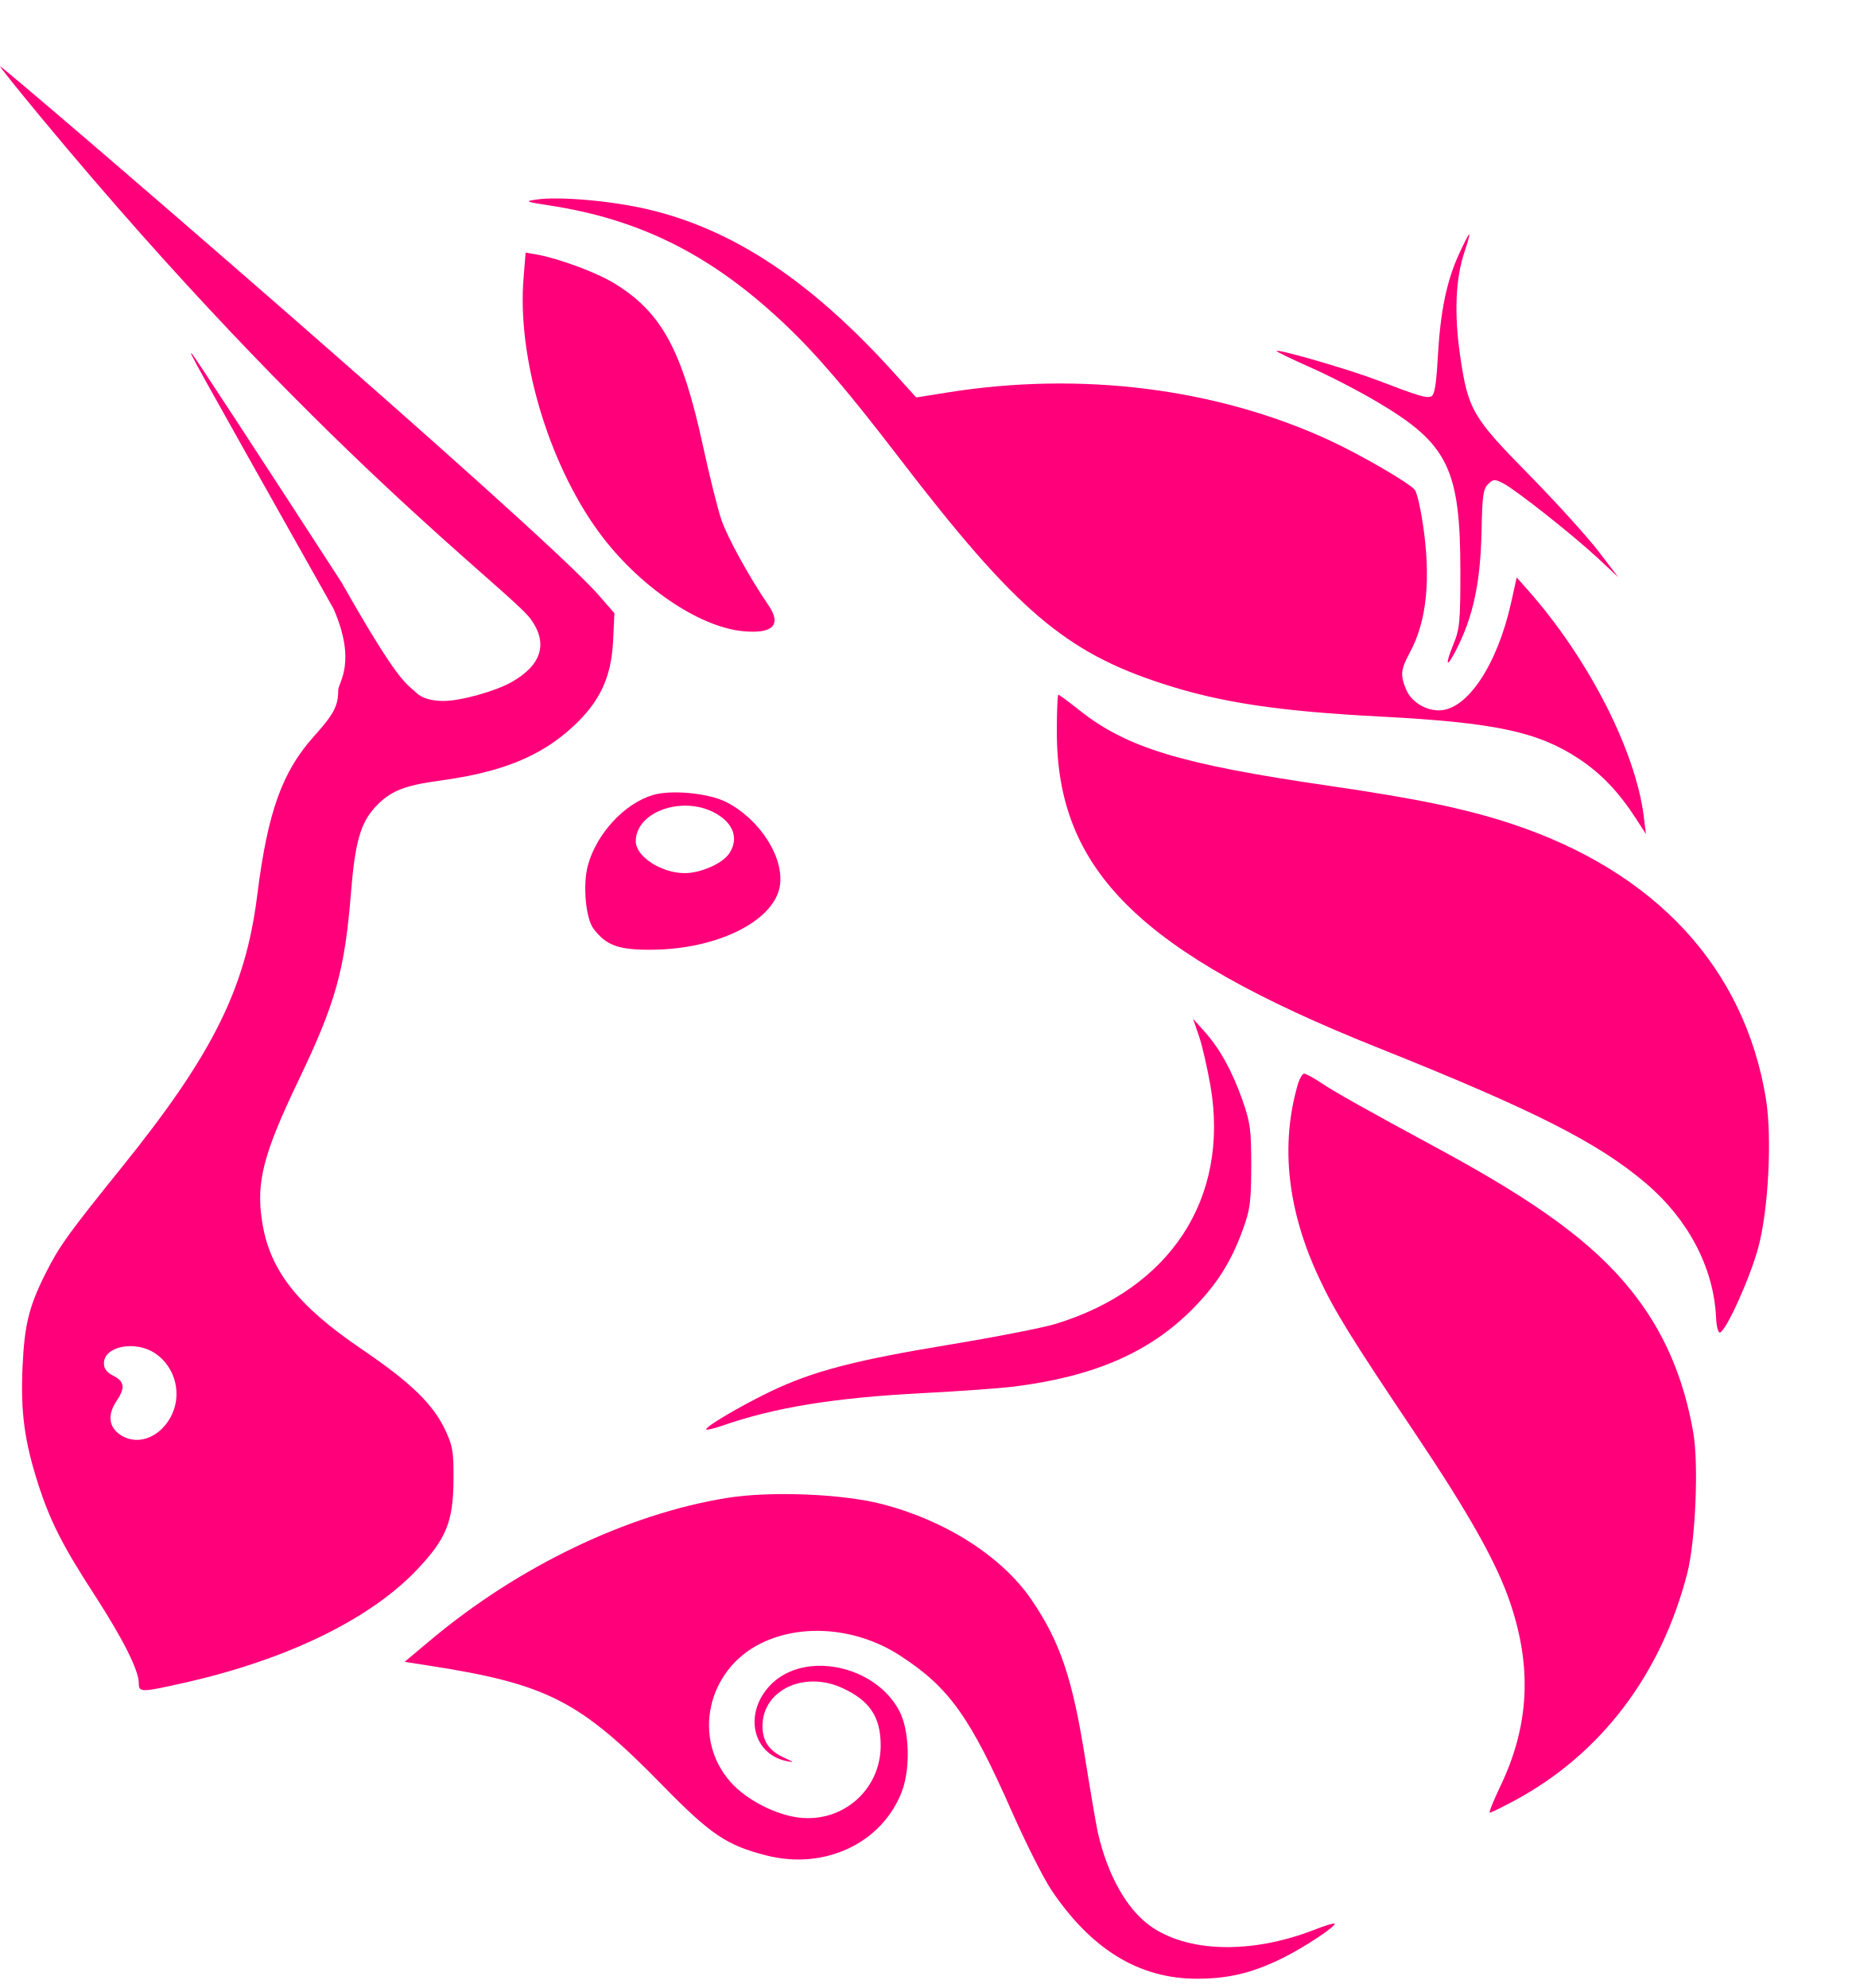
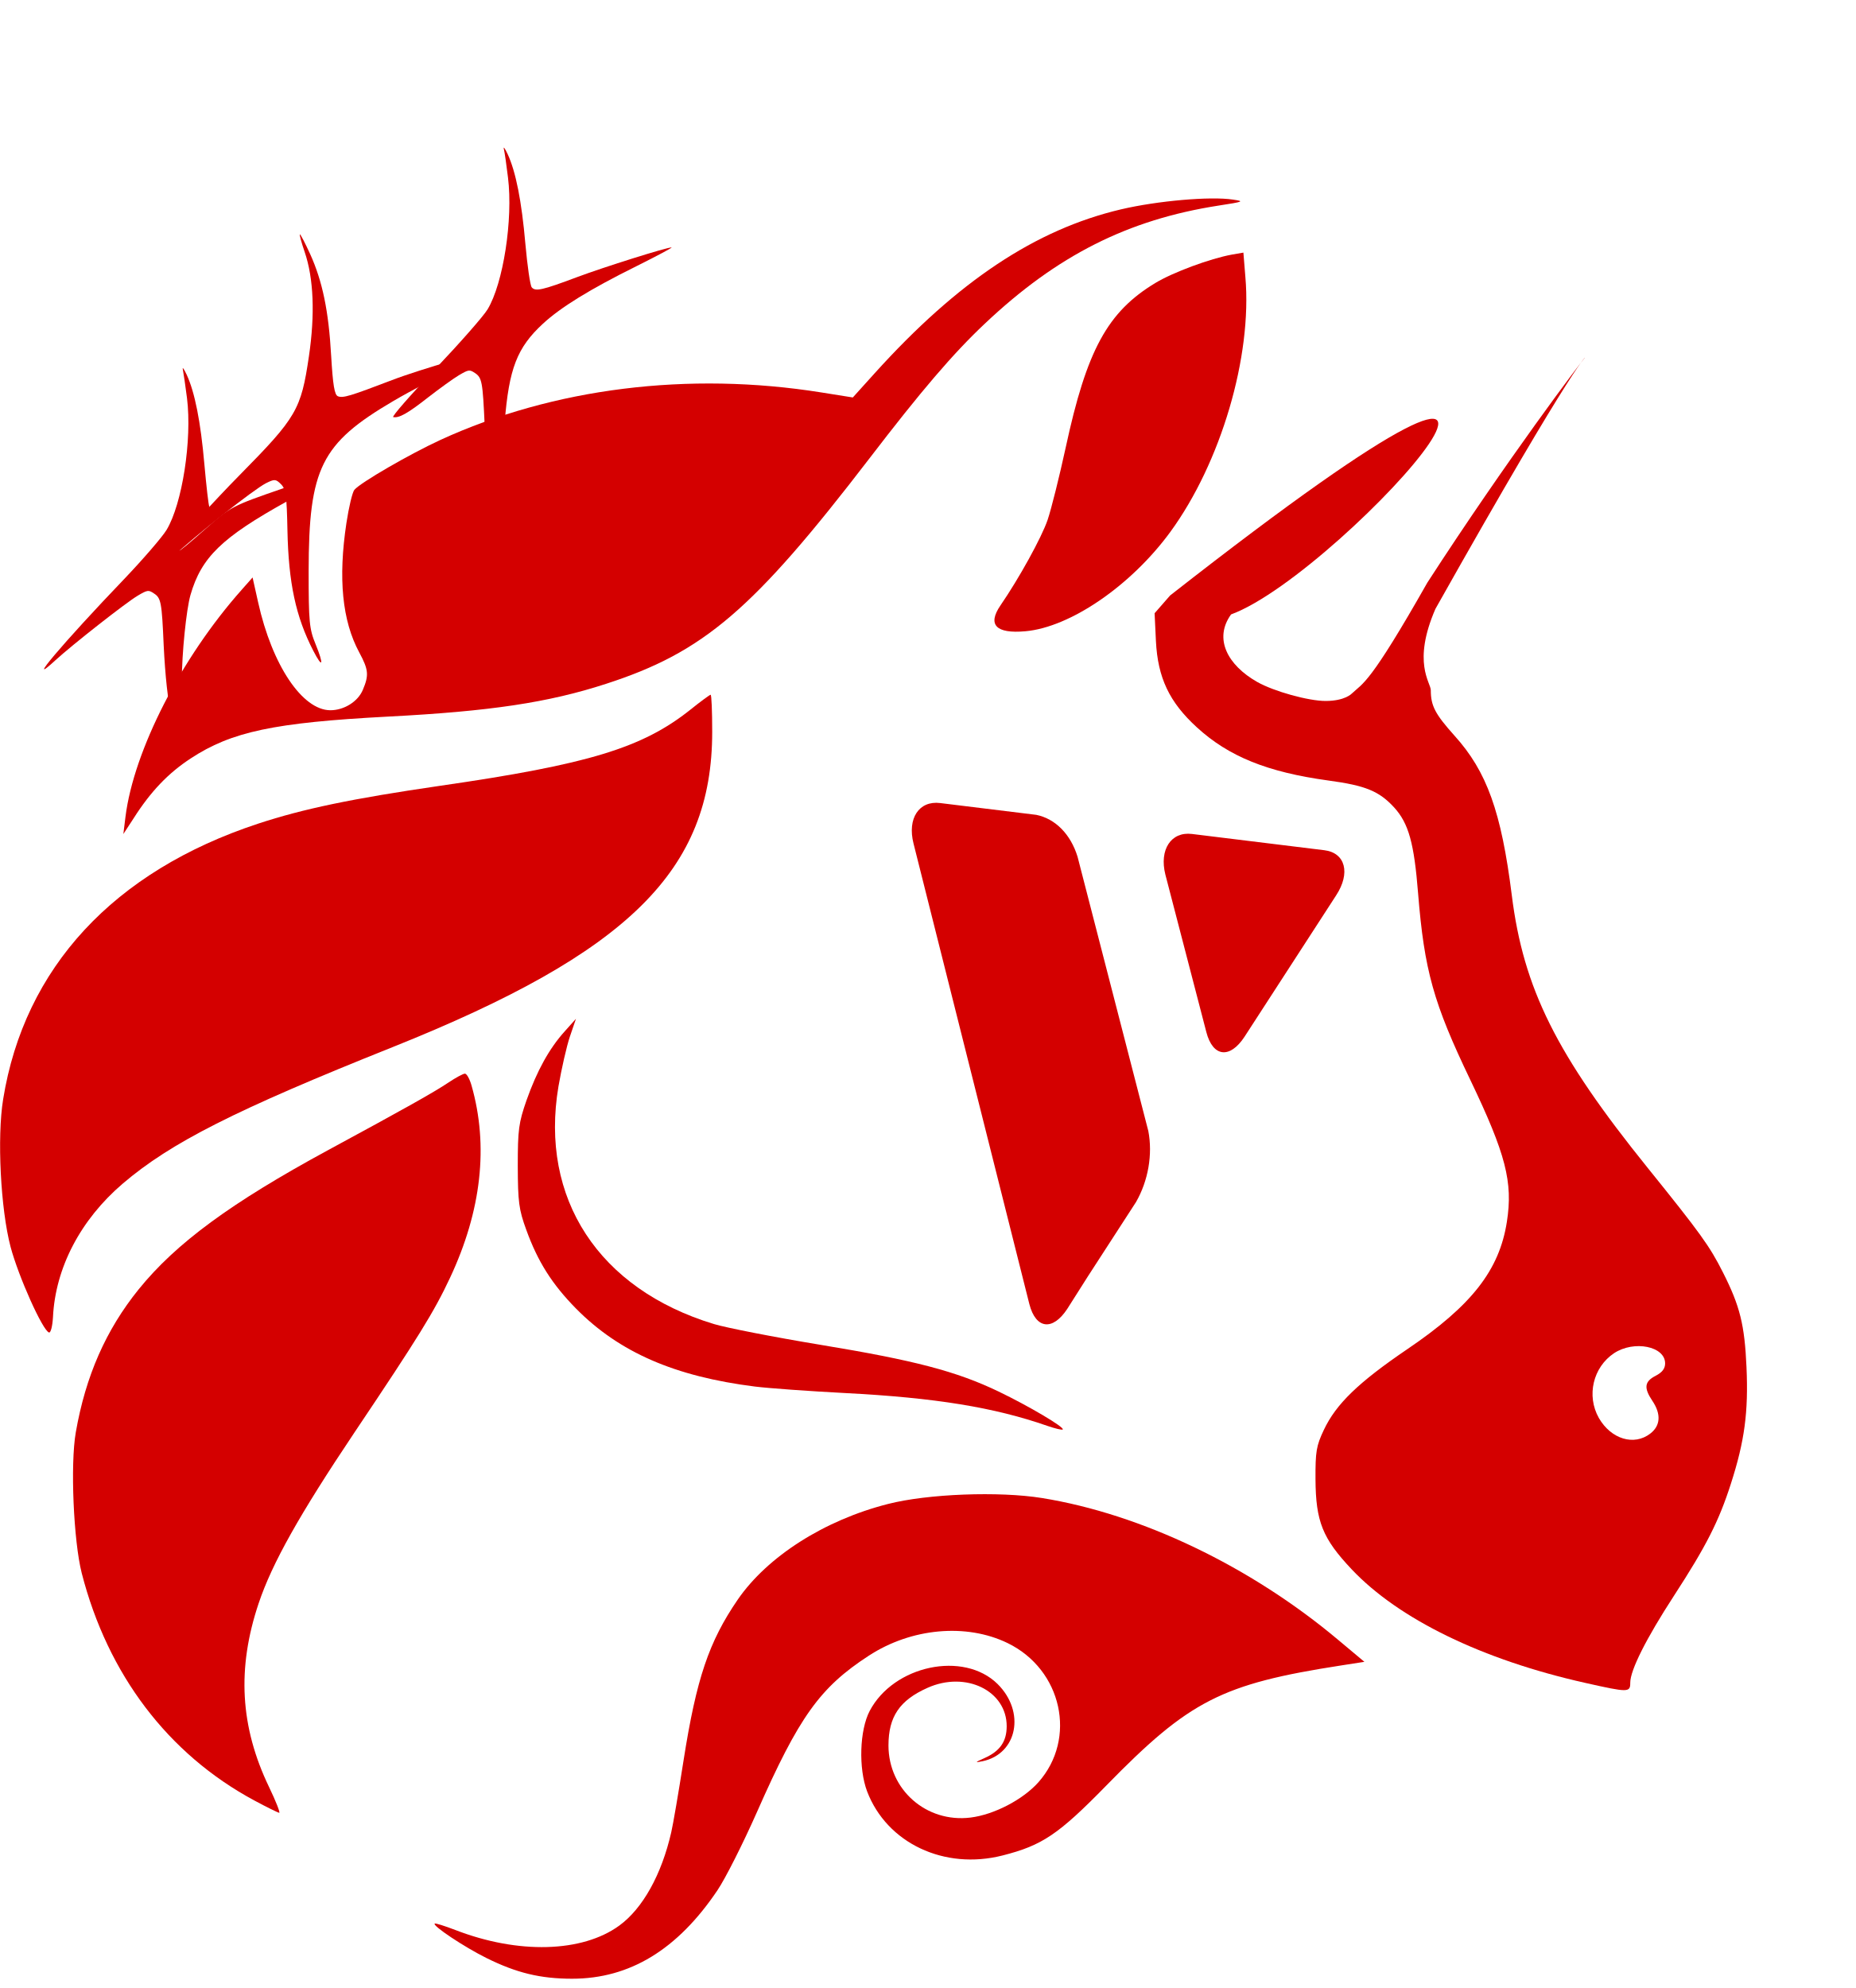
- <svg xmlns="http://www.w3.org/2000/svg" width="14" height="15" viewBox="0 0 14 15" fill="none">
-   <g style="mix-blend-mode:darken">
-     <path d="M4.152 1.551C3.964 1.522 3.956 1.519 4.045 1.506C4.214 1.48 4.615 1.515 4.891 1.58C5.535 1.732 6.121 2.122 6.747 2.815L6.913 2.999L7.151 2.961C8.153 2.801 9.172 2.928 10.024 3.319C10.259 3.427 10.629 3.641 10.675 3.696C10.69 3.714 10.717 3.827 10.735 3.947C10.798 4.365 10.767 4.684 10.638 4.923C10.568 5.053 10.564 5.094 10.611 5.206C10.649 5.294 10.753 5.36 10.857 5.36C11.069 5.36 11.297 5.019 11.402 4.546L11.444 4.357L11.527 4.451C11.983 4.965 12.342 5.665 12.403 6.163L12.419 6.293L12.343 6.175C12.211 5.972 12.078 5.833 11.908 5.722C11.602 5.521 11.279 5.452 10.422 5.407C9.648 5.367 9.21 5.301 8.776 5.16C8.037 4.921 7.665 4.602 6.787 3.458C6.397 2.949 6.157 2.668 5.917 2.442C5.372 1.927 4.837 1.657 4.152 1.551Z" fill="#FF007A" />
-     <path d="M10.849 2.686C10.869 2.346 10.915 2.121 11.009 1.916C11.046 1.835 11.08 1.768 11.086 1.768C11.091 1.768 11.075 1.828 11.05 1.901C10.982 2.101 10.971 2.373 11.018 2.69C11.077 3.092 11.111 3.15 11.539 3.584C11.739 3.788 11.972 4.045 12.057 4.155L12.211 4.356L12.057 4.212C11.869 4.037 11.436 3.695 11.341 3.646C11.277 3.614 11.267 3.614 11.228 3.653C11.191 3.689 11.184 3.743 11.179 3.999C11.171 4.398 11.116 4.654 10.984 4.91C10.913 5.048 10.902 5.019 10.966 4.862C11.014 4.746 11.019 4.694 11.019 4.308C11.018 3.533 10.925 3.346 10.382 3.027C10.245 2.946 10.018 2.829 9.878 2.768C9.739 2.706 9.628 2.652 9.632 2.648C9.647 2.633 10.177 2.787 10.39 2.868C10.708 2.99 10.76 3.005 10.799 2.991C10.824 2.981 10.837 2.906 10.849 2.686Z" fill="#FF007A" />
-     <path d="M4.517 4.013C4.136 3.491 3.899 2.69 3.951 2.091L3.966 1.906L4.053 1.921C4.217 1.951 4.498 2.055 4.63 2.135C4.991 2.353 5.148 2.64 5.307 3.378C5.354 3.594 5.415 3.839 5.443 3.922C5.488 4.055 5.66 4.366 5.799 4.568C5.899 4.714 5.833 4.783 5.611 4.763C5.272 4.733 4.813 4.418 4.517 4.013Z" fill="#FF007A" />
-     <path d="M10.386 7.901C8.602 7.187 7.974 6.567 7.974 5.522C7.974 5.368 7.979 5.242 7.986 5.242C7.992 5.242 8.061 5.293 8.139 5.355C8.501 5.643 8.906 5.766 10.027 5.929C10.688 6.025 11.059 6.102 11.402 6.215C12.49 6.574 13.164 7.302 13.325 8.294C13.371 8.583 13.344 9.123 13.268 9.408C13.209 9.633 13.026 10.039 12.978 10.054C12.964 10.059 12.951 10.008 12.948 9.938C12.93 9.566 12.74 9.203 12.422 8.931C12.06 8.622 11.575 8.376 10.386 7.901Z" fill="#FF007A" />
-     <path d="M9.134 8.197C9.111 8.065 9.073 7.896 9.048 7.822L9.002 7.687L9.087 7.782C9.204 7.912 9.296 8.079 9.375 8.302C9.434 8.472 9.441 8.522 9.441 8.798C9.44 9.069 9.433 9.126 9.377 9.279C9.29 9.52 9.182 9.69 9.001 9.874C8.675 10.204 8.256 10.386 7.651 10.462C7.546 10.475 7.24 10.497 6.971 10.511C6.292 10.546 5.845 10.619 5.444 10.759C5.386 10.779 5.335 10.791 5.329 10.786C5.313 10.77 5.587 10.608 5.812 10.5C6.13 10.347 6.447 10.264 7.157 10.147C7.508 10.089 7.87 10.018 7.962 9.99C8.83 9.726 9.277 9.043 9.134 8.197Z" fill="#FF007A" />
-     <path d="M9.952 9.641C9.715 9.135 9.66 8.646 9.79 8.19C9.804 8.141 9.826 8.101 9.84 8.101C9.853 8.101 9.909 8.131 9.964 8.168C10.073 8.241 10.292 8.364 10.876 8.68C11.604 9.075 12.02 9.38 12.302 9.73C12.549 10.035 12.702 10.384 12.776 10.808C12.818 11.049 12.793 11.628 12.731 11.87C12.535 12.634 12.08 13.234 11.431 13.584C11.336 13.635 11.251 13.677 11.241 13.677C11.232 13.678 11.267 13.59 11.318 13.483C11.537 13.029 11.562 12.588 11.396 12.097C11.295 11.796 11.089 11.429 10.673 10.808C10.189 10.087 10.071 9.895 9.952 9.641Z" fill="#FF007A" />
-     <path d="M3.25 12.374C3.913 11.818 4.736 11.423 5.487 11.302C5.81 11.25 6.349 11.271 6.648 11.347C7.128 11.469 7.558 11.742 7.781 12.068C7.999 12.387 8.093 12.664 8.19 13.282C8.229 13.525 8.271 13.77 8.283 13.825C8.356 14.145 8.499 14.401 8.675 14.529C8.956 14.733 9.439 14.746 9.914 14.562C9.994 14.53 10.064 14.509 10.069 14.514C10.086 14.531 9.847 14.69 9.678 14.774C9.451 14.886 9.271 14.93 9.031 14.93C8.596 14.93 8.235 14.71 7.934 14.262C7.874 14.173 7.741 13.909 7.637 13.674C7.319 12.953 7.162 12.733 6.793 12.493C6.471 12.283 6.056 12.246 5.744 12.398C5.335 12.598 5.22 13.118 5.514 13.448C5.631 13.579 5.848 13.692 6.026 13.714C6.359 13.755 6.645 13.504 6.645 13.17C6.645 12.953 6.561 12.829 6.35 12.734C6.061 12.605 5.752 12.756 5.753 13.025C5.754 13.14 5.804 13.212 5.92 13.264C5.994 13.298 5.996 13.3 5.935 13.288C5.671 13.233 5.609 12.916 5.821 12.706C6.077 12.454 6.605 12.565 6.786 12.91C6.862 13.055 6.871 13.343 6.805 13.517C6.656 13.907 6.223 14.112 5.783 14C5.484 13.924 5.362 13.842 5.001 13.473C4.374 12.831 4.131 12.706 3.227 12.566L3.053 12.539L3.25 12.374Z" fill="#FF007A" />
-     <path fill-rule="evenodd" clip-rule="evenodd" d="M0.308 0.884C2.402 3.41 3.845 4.452 4.005 4.672C4.137 4.854 4.087 5.018 3.861 5.146C3.735 5.217 3.475 5.289 3.346 5.289C3.199 5.289 3.148 5.233 3.148 5.233C3.063 5.153 3.015 5.167 2.578 4.396C1.972 3.46 1.464 2.684 1.45 2.671C1.418 2.641 1.419 2.642 2.517 4.594C2.694 5.001 2.552 5.15 2.552 5.208C2.552 5.326 2.519 5.388 2.373 5.551C2.129 5.821 2.02 6.125 1.941 6.754C1.853 7.459 1.605 7.957 0.917 8.81C0.515 9.309 0.449 9.4 0.347 9.602C0.219 9.855 0.184 9.997 0.17 10.316C0.155 10.655 0.184 10.873 0.288 11.197C0.379 11.48 0.474 11.666 0.717 12.04C0.926 12.363 1.047 12.603 1.047 12.697C1.047 12.771 1.061 12.771 1.386 12.698C2.163 12.524 2.794 12.217 3.149 11.841C3.369 11.608 3.42 11.48 3.422 11.161C3.423 10.953 3.416 10.909 3.359 10.789C3.267 10.594 3.099 10.431 2.728 10.179C2.243 9.85 2.035 9.584 1.978 9.219C1.931 8.919 1.986 8.708 2.254 8.148C2.532 7.569 2.601 7.322 2.648 6.739C2.678 6.362 2.719 6.213 2.828 6.093C2.942 5.969 3.044 5.927 3.326 5.889C3.785 5.826 4.077 5.708 4.317 5.488C4.525 5.298 4.612 5.114 4.626 4.837L4.636 4.627L4.519 4.493C4.098 4.004 0.026 0.5 0 0.5C-0.005 0.5 0.133 0.673 0.308 0.884ZM1.284 10.699C1.379 10.531 1.328 10.316 1.169 10.21C1.018 10.111 0.784 10.158 0.784 10.287C0.784 10.327 0.806 10.356 0.856 10.381C0.94 10.424 0.946 10.472 0.88 10.57C0.813 10.67 0.819 10.757 0.895 10.817C1.018 10.912 1.192 10.86 1.284 10.699Z" fill="#FF007A" />
-     <path fill-rule="evenodd" clip-rule="evenodd" d="M4.925 5.999C4.71 6.064 4.501 6.291 4.436 6.529C4.396 6.674 4.419 6.929 4.478 7.007C4.574 7.134 4.666 7.168 4.917 7.166C5.407 7.163 5.833 6.954 5.883 6.692C5.923 6.478 5.736 6.181 5.478 6.051C5.345 5.984 5.062 5.957 4.925 5.999ZM5.499 6.444C5.574 6.337 5.541 6.222 5.412 6.144C5.168 5.995 4.797 6.118 4.797 6.348C4.797 6.463 4.99 6.588 5.167 6.588C5.285 6.588 5.446 6.518 5.499 6.444Z" fill="#FF007A" />
+ <svg xmlns="http://www.w3.org/2000/svg" width="14" height="15" viewBox="0 0 14 15" fill="none" version="1.1" id="svg22">
+   <defs id="defs26" />
+   <g style="mix-blend-mode:darken;fill:#d40000;fill-opacity:1" id="g20" transform="matrix(-1,0,0,1,13.34776,0)">
+     <path d="M 4.152,1.551 C 3.964,1.522 3.956,1.519 4.045,1.506 4.214,1.48 4.615,1.515 4.891,1.58 5.535,1.732 6.121,2.122 6.747,2.815 l 0.166,0.184 0.238,-0.038 C 8.153,2.801 9.172,2.928 10.024,3.319 c 0.234,0.108 0.604,0.322 0.65,0.377 0.015,0.018 0.042,0.131 0.06,0.251 0.063,0.417 0.032,0.737 -0.097,0.976 -0.07,0.13 -0.074,0.171 -0.027,0.282 0.037,0.089 0.142,0.154 0.245,0.154 0.212,-2.9e-4 0.44,-0.341 0.545,-0.814 l 0.042,-0.188 0.083,0.094 c 0.456,0.513 0.814,1.214 0.876,1.712 l 0.016,0.13 -0.077,-0.118 C 12.211,5.972 12.078,5.833 11.908,5.722 11.602,5.521 11.279,5.452 10.422,5.407 9.648,5.367 9.21,5.301 8.776,5.16 8.037,4.921 7.665,4.602 6.787,3.458 6.397,2.949 6.157,2.668 5.917,2.442 5.372,1.927 4.837,1.657 4.152,1.551 Z" fill="#000000" id="path2" style="fill:#d40000;fill-opacity:1" />
+     <path d="m 10.849,2.686 c 0.019,-0.341 0.066,-0.565 0.159,-0.77 0.037,-0.081 0.072,-0.148 0.077,-0.148 0.005,0 -0.011,0.06 -0.036,0.133 -0.068,0.199 -0.079,0.471 -0.032,0.788 0.059,0.402 0.093,0.46 0.521,0.894 0.201,0.204 0.434,0.461 0.518,0.571 L 12.211,4.356 12.057,4.212 C 11.869,4.037 11.436,3.695 11.341,3.646 11.277,3.614 11.267,3.614 11.228,3.653 11.191,3.689 11.184,3.743 11.179,3.999 11.171,4.398 11.116,4.654 10.984,4.91 10.913,5.048 10.902,5.019 10.966,4.862 11.014,4.746 11.019,4.694 11.019,4.308 11.018,3.533 10.925,3.346 10.382,3.027 10.245,2.946 10.018,2.829 9.878,2.768 9.739,2.706 9.628,2.652 9.632,2.648 c 0.015,-0.015 0.545,0.138 0.758,0.22 0.317,0.121 0.369,0.137 0.408,0.122 0.026,-0.01 0.038,-0.085 0.051,-0.304 z" fill="#000000" id="path4" style="fill:#d40000;fill-opacity:1" />
+     <path d="M 4.517,4.013 C 4.136,3.491 3.899,2.69 3.951,2.091 L 3.966,1.906 4.053,1.921 C 4.217,1.951 4.498,2.055 4.63,2.135 4.991,2.353 5.148,2.64 5.307,3.378 5.354,3.594 5.415,3.839 5.443,3.922 5.488,4.055 5.66,4.366 5.799,4.568 5.899,4.714 5.833,4.783 5.611,4.763 5.272,4.733 4.813,4.418 4.517,4.013 Z" fill="#000000" id="path6" style="fill:#d40000;fill-opacity:1" />
+     <path d="M 10.386,7.901 C 8.602,7.187 7.974,6.567 7.974,5.522 c 0,-0.154 0.005,-0.28 0.012,-0.28 0.006,0 0.076,0.051 0.153,0.113 0.362,0.288 0.767,0.412 1.888,0.574 0.66,0.096 1.031,0.173 1.374,0.286 1.089,0.359 1.763,1.087 1.923,2.079 0.047,0.288 0.019,0.829 -0.056,1.114 -0.06,0.225 -0.242,0.631 -0.29,0.646 -0.013,0.004 -0.026,-0.047 -0.03,-0.116 C 12.93,9.566 12.74,9.203 12.422,8.931 12.06,8.622 11.575,8.376 10.386,7.901 Z" fill="#000000" id="path8" style="fill:#d40000;fill-opacity:1" />
+     <path d="M 9.134,8.197 C 9.111,8.065 9.073,7.896 9.048,7.822 L 9.002,7.687 9.087,7.782 C 9.204,7.912 9.296,8.079 9.375,8.302 9.434,8.472 9.441,8.522 9.441,8.798 9.44,9.069 9.433,9.126 9.377,9.279 9.29,9.52 9.182,9.69 9.001,9.874 8.675,10.204 8.256,10.386 7.651,10.462 7.546,10.475 7.24,10.497 6.971,10.511 6.292,10.546 5.845,10.619 5.444,10.759 5.386,10.779 5.335,10.791 5.329,10.786 5.313,10.77 5.587,10.608 5.812,10.5 6.13,10.347 6.447,10.264 7.157,10.147 7.508,10.089 7.87,10.018 7.962,9.99 8.83,9.726 9.277,9.043 9.134,8.197 Z" fill="#000000" id="path10" style="fill:#d40000;fill-opacity:1" />
+     <path d="M 9.952,9.641 C 9.715,9.135 9.66,8.646 9.79,8.19 9.804,8.141 9.826,8.101 9.84,8.101 c 0.013,0 0.069,0.03 0.124,0.067 0.109,0.073 0.328,0.196 0.912,0.512 0.728,0.395 1.144,0.7 1.426,1.049 0.247,0.306 0.4,0.654 0.474,1.079 0.042,0.24 0.017,0.819 -0.045,1.062 -0.196,0.764 -0.651,1.364 -1.3,1.714 -0.095,0.051 -0.18,0.093 -0.19,0.094 -0.009,2e-4 0.025,-0.087 0.077,-0.195 0.218,-0.454 0.243,-0.895 0.078,-1.386 C 11.295,11.796 11.089,11.429 10.673,10.808 10.189,10.087 10.071,9.895 9.952,9.641 Z" fill="#000000" id="path12" style="fill:#d40000;fill-opacity:1" />
+     <path d="m 3.25,12.374 c 0.662,-0.556 1.486,-0.95 2.236,-1.071 0.323,-0.052 0.862,-0.032 1.162,0.045 0.48,0.122 0.909,0.396 1.133,0.721 0.218,0.318 0.312,0.596 0.409,1.213 0.038,0.244 0.08,0.488 0.093,0.543 0.073,0.32 0.216,0.576 0.392,0.704 0.28,0.204 0.763,0.217 1.238,0.033 0.081,-0.031 0.151,-0.053 0.155,-0.048 0.017,0.017 -0.222,0.176 -0.391,0.26 C 9.451,14.886 9.271,14.93 9.031,14.93 8.596,14.93 8.235,14.71 7.934,14.262 7.874,14.173 7.741,13.909 7.637,13.674 7.319,12.953 7.162,12.733 6.793,12.493 6.471,12.283 6.056,12.246 5.744,12.398 c -0.41,0.2 -0.524,0.72 -0.231,1.05 0.117,0.131 0.334,0.244 0.512,0.266 0.333,0.041 0.619,-0.21 0.619,-0.544 0,-0.217 -0.084,-0.341 -0.295,-0.435 -0.288,-0.129 -0.598,0.022 -0.597,0.291 6.4e-4,0.115 0.051,0.187 0.167,0.239 0.074,0.033 0.076,0.036 0.015,0.024 C 5.671,13.233 5.609,12.916 5.821,12.706 6.077,12.454 6.605,12.565 6.786,12.91 6.862,13.055 6.871,13.343 6.805,13.517 6.656,13.907 6.223,14.112 5.783,14 5.484,13.924 5.362,13.842 5.001,13.473 4.374,12.831 4.131,12.706 3.227,12.566 L 3.053,12.539 Z" fill="#000000" id="path14" style="fill:#d40000;fill-opacity:1" />
+     <path fill-rule="evenodd" clip-rule="evenodd" d="M 4.059,4.636 C 4.191,4.818 4.087,5.018 3.861,5.146 3.735,5.217 3.475,5.289 3.346,5.289 3.199,5.289 3.148,5.233 3.148,5.233 3.063,5.153 3.015,5.167 2.578,4.396 1.972,3.46 1.41,2.72 1.396,2.707 1.364,2.677 1.419,2.642 2.517,4.594 2.694,5.001 2.552,5.15 2.552,5.208 2.552,5.326 2.519,5.388 2.373,5.551 2.129,5.821 2.02,6.125 1.941,6.754 1.853,7.459 1.605,7.957 0.917,8.81 0.515,9.309 0.449,9.4 0.347,9.602 0.219,9.855 0.184,9.997 0.17,10.316 c -0.015,0.338 0.014,0.557 0.118,0.88 0.091,0.283 0.186,0.47 0.429,0.844 0.21,0.323 0.33,0.562 0.33,0.656 0,0.075 0.014,0.075 0.339,0.002 0.777,-0.174 1.408,-0.481 1.763,-0.857 0.22,-0.233 0.271,-0.361 0.273,-0.68 C 3.423,10.953 3.416,10.909 3.359,10.789 3.267,10.594 3.099,10.431 2.728,10.179 2.243,9.85 2.035,9.584 1.978,9.219 1.931,8.919 1.986,8.708 2.254,8.148 2.532,7.569 2.601,7.322 2.648,6.739 2.678,6.362 2.719,6.213 2.828,6.093 2.942,5.969 3.044,5.927 3.326,5.889 3.785,5.826 4.077,5.708 4.317,5.488 4.525,5.298 4.612,5.114 4.626,4.837 L 4.636,4.627 4.519,4.493 C 0.788,1.57 3.195,4.318 4.059,4.636 Z M 1.284,10.699 C 1.379,10.531 1.328,10.316 1.169,10.21 1.018,10.111 0.784,10.158 0.784,10.287 c 0,0.04 0.022,0.068 0.072,0.094 0.084,0.043 0.09,0.091 0.024,0.189 -0.067,0.1 -0.061,0.187 0.015,0.246 0.123,0.096 0.297,0.043 0.389,-0.117 z" fill="#000000" id="path16" style="fill:#d40000;fill-opacity:1" />
  </g>
+   <g style="fill:#d40000" transform="matrix(0.02843456,0.015408,-0.01537846,0.04329991,-0.6742119,-6.871518)" id="g916">
+     <path style="fill:#d40000;fill-opacity:1;stroke-width:0.543" class="st1" d="m 441.881,181.31 c 3.406,3.128 7.36,2.085 8.855,-2.335 l 9.213,-27.912 c 1.495,-4.421 -1.289,-6.971 -6.19,-5.679 l -30.742,8.107 c -4.845,1.278 -6.071,4.886 -2.721,8.028 z m -17.876,53.772 c 3.406,3.128 7.304,2.1 8.799,-2.32 l 2.014,-6.359 4.839,-14.68 c 1.044,-4.09 -0.024,-8.311 -2.879,-11.373 l -37.421,-34.474 c -3.305,-2.731 -7.911,-3.794 -12.485,-2.853 l -22.333,5.889 c -4.901,1.292 -6.139,4.851 -2.721,8.028 z" id="path914" />
+   </g>
+   <rect style="fill:#000000;fill-opacity:0" id="rect863" width="6.831" height="1.988" x="6.777" y="0.651" />
+   <rect style="fill:#000000;fill-opacity:0" id="rect865" width="2.982" height="1.88" x="10.319" y="0.398" />
+   <rect style="fill:#000000;fill-opacity:0;stroke-width:2.732" id="rect867" width="2.458" height="1.627" x="10.97" y="1.518" />
+   <rect style="fill:#000000;fill-opacity:0" id="rect871" width="2.024" height="3.578" x="4.572" y="2.892" />
+   <rect style="fill:#000000;fill-opacity:0" id="rect873" width="3.054" height="1.211" x="4.373" y="0.416" />
+   <path style="fill:#000000;fill-opacity:0;stroke-width:0.018" d="m 12.114,12.723 c -0.03,-0.008 -0.131,-0.033 -0.226,-0.055 -0.532,-0.125 -1.04,-0.338 -1.382,-0.582 -0.213,-0.151 -0.423,-0.374 -0.5,-0.53 -0.061,-0.125 -0.061,-0.125 -0.061,-0.387 0,-0.263 4.6e-6,-0.263 0.062,-0.389 0.081,-0.164 0.247,-0.328 0.553,-0.546 0.531,-0.377 0.712,-0.584 0.791,-0.901 C 11.441,8.977 11.4,8.785 11.094,8.123 10.827,7.546 10.773,7.353 10.713,6.769 10.667,6.325 10.633,6.207 10.512,6.079 10.398,5.96 10.316,5.927 9.991,5.874 9.526,5.798 9.233,5.669 9,5.437 8.815,5.251 8.726,5.025 8.726,4.731 8.726,4.634 8.731,4.622 8.808,4.532 8.997,4.313 9.839,3.549 11.184,2.375 c 1.181,-1.031 2.041,-1.768 2.051,-1.758 0.008,0.008 -0.442,0.549 -0.765,0.919 -0.855,0.979 -1.731,1.861 -2.767,2.786 -0.378,0.337 -0.434,0.406 -0.434,0.54 -3.034e-4,0.107 0.048,0.182 0.166,0.26 0.155,0.102 0.355,0.161 0.549,0.163 l 0.164,0.001 0.085,-0.069 c 0.088,-0.072 0.27,-0.334 0.448,-0.645 0.13,-0.227 0.995,-1.556 1.005,-1.546 0.004,0.004 -0.189,0.359 -0.429,0.787 -0.241,0.428 -0.453,0.825 -0.473,0.882 -0.047,0.136 -0.06,0.283 -0.034,0.383 0.012,0.045 0.028,0.119 0.036,0.165 0.02,0.11 0.05,0.163 0.172,0.304 0.248,0.287 0.353,0.57 0.433,1.166 0.106,0.782 0.334,1.236 1.112,2.205 0.287,0.357 0.396,0.514 0.491,0.702 0.144,0.287 0.165,0.39 0.166,0.816 5.6e-4,0.349 -0.001,0.369 -0.056,0.57 -0.104,0.383 -0.182,0.55 -0.495,1.049 -0.2,0.32 -0.297,0.508 -0.315,0.614 -0.011,0.066 -0.016,0.071 -0.069,0.07 -0.031,-8.96e-4 -0.082,-0.008 -0.111,-0.016 z m 0.287,-1.869 c 0.124,-0.052 0.151,-0.161 0.073,-0.295 -0.053,-0.091 -0.047,-0.13 0.027,-0.174 0.059,-0.035 0.082,-0.084 0.064,-0.139 -0.033,-0.105 -0.291,-0.123 -0.415,-0.028 -0.221,0.169 -0.162,0.565 0.095,0.643 0.071,0.021 0.089,0.021 0.156,-0.007 z" id="path875" />
+   <path style="fill:#000000;fill-opacity:0;stroke-width:0.018" d="m 12.114,12.723 c -0.03,-0.008 -0.131,-0.033 -0.226,-0.055 -0.532,-0.125 -1.04,-0.338 -1.382,-0.582 -0.213,-0.151 -0.423,-0.374 -0.5,-0.53 -0.061,-0.125 -0.061,-0.125 -0.061,-0.387 0,-0.263 4.6e-6,-0.263 0.062,-0.389 0.081,-0.164 0.247,-0.328 0.553,-0.546 0.531,-0.377 0.712,-0.584 0.791,-0.901 C 11.441,8.977 11.4,8.785 11.094,8.123 10.827,7.546 10.773,7.353 10.713,6.769 10.667,6.325 10.633,6.207 10.512,6.079 10.398,5.96 10.316,5.927 9.991,5.874 9.526,5.798 9.233,5.669 9,5.437 8.815,5.251 8.726,5.025 8.726,4.731 8.726,4.634 8.731,4.622 8.808,4.532 8.997,4.313 9.839,3.549 11.184,2.375 c 1.181,-1.031 2.041,-1.768 2.051,-1.758 0.008,0.008 -0.442,0.549 -0.765,0.919 -0.855,0.979 -1.731,1.861 -2.767,2.786 -0.378,0.337 -0.434,0.406 -0.434,0.54 -3.034e-4,0.107 0.048,0.182 0.166,0.26 0.155,0.102 0.355,0.161 0.549,0.163 l 0.164,0.001 0.085,-0.069 c 0.088,-0.072 0.27,-0.334 0.448,-0.645 0.13,-0.227 0.995,-1.556 1.005,-1.546 0.004,0.004 -0.189,0.359 -0.429,0.787 -0.241,0.428 -0.453,0.825 -0.473,0.882 -0.047,0.136 -0.06,0.283 -0.034,0.383 0.012,0.045 0.028,0.119 0.036,0.165 0.02,0.11 0.05,0.163 0.172,0.304 0.248,0.287 0.353,0.57 0.433,1.166 0.106,0.782 0.334,1.236 1.112,2.205 0.287,0.357 0.396,0.514 0.491,0.702 0.144,0.287 0.165,0.39 0.166,0.816 5.6e-4,0.349 -0.001,0.369 -0.056,0.57 -0.104,0.383 -0.182,0.55 -0.495,1.049 -0.2,0.32 -0.297,0.508 -0.315,0.614 -0.011,0.066 -0.016,0.071 -0.069,0.07 -0.031,-8.96e-4 -0.082,-0.008 -0.111,-0.016 z m 0.287,-1.869 c 0.124,-0.052 0.151,-0.161 0.073,-0.295 -0.053,-0.091 -0.047,-0.13 0.027,-0.174 0.059,-0.035 0.082,-0.084 0.064,-0.139 -0.033,-0.105 -0.291,-0.123 -0.415,-0.028 -0.221,0.169 -0.162,0.565 0.095,0.643 0.071,0.021 0.089,0.021 0.156,-0.007 z" id="path877" />
+   <path style="fill:#000000;fill-opacity:0;stroke-width:0.018" d="m 12.114,12.723 c -0.03,-0.008 -0.131,-0.033 -0.226,-0.055 -0.532,-0.125 -1.04,-0.338 -1.382,-0.582 -0.213,-0.151 -0.423,-0.374 -0.5,-0.53 -0.061,-0.125 -0.061,-0.125 -0.061,-0.387 0,-0.263 4.6e-6,-0.263 0.062,-0.389 0.081,-0.164 0.247,-0.328 0.553,-0.546 0.531,-0.377 0.712,-0.584 0.791,-0.901 C 11.441,8.977 11.4,8.785 11.094,8.123 10.827,7.546 10.773,7.353 10.713,6.769 10.667,6.325 10.633,6.207 10.512,6.079 10.398,5.96 10.316,5.927 9.991,5.874 9.526,5.798 9.233,5.669 9,5.437 8.815,5.251 8.726,5.025 8.726,4.731 8.726,4.634 8.731,4.622 8.808,4.532 8.997,4.313 9.839,3.549 11.184,2.375 c 1.181,-1.031 2.041,-1.768 2.051,-1.758 0.008,0.008 -0.442,0.549 -0.765,0.919 -0.855,0.979 -1.731,1.861 -2.767,2.786 -0.378,0.337 -0.434,0.406 -0.434,0.54 -3.034e-4,0.107 0.048,0.182 0.166,0.26 0.155,0.102 0.355,0.161 0.549,0.163 l 0.164,0.001 0.085,-0.069 c 0.088,-0.072 0.27,-0.334 0.448,-0.645 0.13,-0.227 0.995,-1.556 1.005,-1.546 0.004,0.004 -0.189,0.359 -0.429,0.787 -0.241,0.428 -0.453,0.825 -0.473,0.882 -0.047,0.136 -0.06,0.283 -0.034,0.383 0.012,0.045 0.028,0.119 0.036,0.165 0.02,0.11 0.05,0.163 0.172,0.304 0.248,0.287 0.353,0.57 0.433,1.166 0.106,0.782 0.334,1.236 1.112,2.205 0.287,0.357 0.396,0.514 0.491,0.702 0.144,0.287 0.165,0.39 0.166,0.816 5.6e-4,0.349 -0.001,0.369 -0.056,0.57 -0.104,0.383 -0.182,0.55 -0.495,1.049 -0.2,0.32 -0.297,0.508 -0.315,0.614 -0.011,0.066 -0.016,0.071 -0.069,0.07 -0.031,-8.96e-4 -0.082,-0.008 -0.111,-0.016 z m 0.287,-1.869 c 0.124,-0.052 0.151,-0.161 0.073,-0.295 -0.053,-0.091 -0.047,-0.13 0.027,-0.174 0.059,-0.035 0.082,-0.084 0.064,-0.139 -0.033,-0.105 -0.291,-0.123 -0.415,-0.028 -0.221,0.169 -0.162,0.565 0.095,0.643 0.071,0.021 0.089,0.021 0.156,-0.007 z" id="path879" />
+   <path style="fill:#000000;fill-opacity:0;stroke-width:0.018" d="m 12.114,12.723 c -0.03,-0.008 -0.131,-0.033 -0.226,-0.055 -0.532,-0.125 -1.04,-0.338 -1.382,-0.582 -0.213,-0.151 -0.423,-0.374 -0.5,-0.53 -0.061,-0.125 -0.061,-0.125 -0.061,-0.387 0,-0.263 4.6e-6,-0.263 0.062,-0.389 0.081,-0.164 0.247,-0.328 0.553,-0.546 0.531,-0.377 0.712,-0.584 0.791,-0.901 C 11.441,8.977 11.4,8.785 11.094,8.123 10.827,7.546 10.773,7.353 10.713,6.769 10.667,6.325 10.633,6.207 10.512,6.079 10.398,5.96 10.316,5.927 9.991,5.874 9.526,5.798 9.233,5.669 9,5.437 8.815,5.251 8.726,5.025 8.726,4.731 8.726,4.634 8.731,4.622 8.808,4.532 8.997,4.313 9.839,3.549 11.184,2.375 c 1.181,-1.031 2.041,-1.768 2.051,-1.758 0.008,0.008 -0.442,0.549 -0.765,0.919 -0.855,0.979 -1.731,1.861 -2.767,2.786 -0.378,0.337 -0.434,0.406 -0.434,0.54 -3.034e-4,0.107 0.048,0.182 0.166,0.26 0.155,0.102 0.355,0.161 0.549,0.163 l 0.164,0.001 0.085,-0.069 c 0.088,-0.072 0.27,-0.334 0.448,-0.645 0.13,-0.227 0.995,-1.556 1.005,-1.546 0.004,0.004 -0.189,0.359 -0.429,0.787 -0.241,0.428 -0.453,0.825 -0.473,0.882 -0.047,0.136 -0.06,0.283 -0.034,0.383 0.012,0.045 0.028,0.119 0.036,0.165 0.02,0.11 0.05,0.163 0.172,0.304 0.248,0.287 0.353,0.57 0.433,1.166 0.106,0.782 0.334,1.236 1.112,2.205 0.287,0.357 0.396,0.514 0.491,0.702 0.144,0.287 0.165,0.39 0.166,0.816 5.6e-4,0.349 -0.001,0.369 -0.056,0.57 -0.104,0.383 -0.182,0.55 -0.495,1.049 -0.2,0.32 -0.297,0.508 -0.315,0.614 -0.011,0.066 -0.016,0.071 -0.069,0.07 -0.031,-8.96e-4 -0.082,-0.008 -0.111,-0.016 z m 0.287,-1.869 c 0.124,-0.052 0.151,-0.161 0.073,-0.295 -0.053,-0.091 -0.047,-0.13 0.027,-0.174 0.059,-0.035 0.082,-0.084 0.064,-0.139 -0.033,-0.105 -0.291,-0.123 -0.415,-0.028 -0.221,0.169 -0.162,0.565 0.095,0.643 0.071,0.021 0.089,0.021 0.156,-0.007 z" id="path881" />
+   <path style="fill:#000000;fill-opacity:0;stroke-width:0.018" d="m 12.114,12.723 c -0.03,-0.008 -0.131,-0.033 -0.226,-0.055 -0.532,-0.125 -1.04,-0.338 -1.382,-0.582 -0.213,-0.151 -0.423,-0.374 -0.5,-0.53 -0.061,-0.125 -0.061,-0.125 -0.061,-0.387 0,-0.263 4.6e-6,-0.263 0.062,-0.389 0.081,-0.164 0.247,-0.328 0.553,-0.546 0.531,-0.377 0.712,-0.584 0.791,-0.901 C 11.441,8.977 11.4,8.785 11.094,8.123 10.827,7.546 10.773,7.353 10.713,6.769 10.667,6.325 10.633,6.207 10.512,6.079 10.398,5.96 10.316,5.927 9.991,5.874 9.526,5.798 9.233,5.669 9,5.437 8.815,5.251 8.726,5.025 8.726,4.731 8.726,4.634 8.731,4.622 8.808,4.532 8.997,4.313 9.839,3.549 11.184,2.375 c 1.181,-1.031 2.041,-1.768 2.051,-1.758 0.008,0.008 -0.442,0.549 -0.765,0.919 -0.855,0.979 -1.731,1.861 -2.767,2.786 -0.378,0.337 -0.434,0.406 -0.434,0.54 -3.034e-4,0.107 0.048,0.182 0.166,0.26 0.155,0.102 0.355,0.161 0.549,0.163 l 0.164,0.001 0.085,-0.069 c 0.088,-0.072 0.27,-0.334 0.448,-0.645 0.13,-0.227 0.995,-1.556 1.005,-1.546 0.004,0.004 -0.189,0.359 -0.429,0.787 -0.241,0.428 -0.453,0.825 -0.473,0.882 -0.047,0.136 -0.06,0.283 -0.034,0.383 0.012,0.045 0.028,0.119 0.036,0.165 0.02,0.11 0.05,0.163 0.172,0.304 0.248,0.287 0.353,0.57 0.433,1.166 0.106,0.782 0.334,1.236 1.112,2.205 0.287,0.357 0.396,0.514 0.491,0.702 0.144,0.287 0.165,0.39 0.166,0.816 5.6e-4,0.349 -0.001,0.369 -0.056,0.57 -0.104,0.383 -0.182,0.55 -0.495,1.049 -0.2,0.32 -0.297,0.508 -0.315,0.614 -0.011,0.066 -0.016,0.071 -0.069,0.07 -0.031,-8.96e-4 -0.082,-0.008 -0.111,-0.016 z m 0.287,-1.869 c 0.124,-0.052 0.151,-0.161 0.073,-0.295 -0.053,-0.091 -0.047,-0.13 0.027,-0.174 0.059,-0.035 0.082,-0.084 0.064,-0.139 -0.033,-0.105 -0.291,-0.123 -0.415,-0.028 -0.221,0.169 -0.162,0.565 0.095,0.643 0.071,0.021 0.089,0.021 0.156,-0.007 z" id="path883" />
+   <path style="fill:#000000;fill-opacity:0;stroke-width:0.018" d="m 12.114,12.723 c -0.03,-0.008 -0.131,-0.033 -0.226,-0.055 -0.532,-0.125 -1.04,-0.338 -1.382,-0.582 -0.213,-0.151 -0.423,-0.374 -0.5,-0.53 -0.061,-0.125 -0.061,-0.125 -0.061,-0.387 0,-0.263 4.6e-6,-0.263 0.062,-0.389 0.081,-0.164 0.247,-0.328 0.553,-0.546 0.531,-0.377 0.712,-0.584 0.791,-0.901 C 11.441,8.977 11.4,8.785 11.094,8.123 10.827,7.546 10.773,7.353 10.713,6.769 10.667,6.325 10.633,6.207 10.512,6.079 10.398,5.96 10.316,5.927 9.991,5.874 9.526,5.798 9.233,5.669 9,5.437 8.815,5.251 8.726,5.025 8.726,4.731 8.726,4.634 8.731,4.622 8.808,4.532 8.997,4.313 9.839,3.549 11.184,2.375 c 1.181,-1.031 2.041,-1.768 2.051,-1.758 0.008,0.008 -0.442,0.549 -0.765,0.919 -0.855,0.979 -1.731,1.861 -2.767,2.786 -0.378,0.337 -0.434,0.406 -0.434,0.54 -3.034e-4,0.107 0.048,0.182 0.166,0.26 0.155,0.102 0.355,0.161 0.549,0.163 l 0.164,0.001 0.085,-0.069 c 0.088,-0.072 0.27,-0.334 0.448,-0.645 0.13,-0.227 0.995,-1.556 1.005,-1.546 0.004,0.004 -0.189,0.359 -0.429,0.787 -0.241,0.428 -0.453,0.825 -0.473,0.882 -0.047,0.136 -0.06,0.283 -0.034,0.383 0.012,0.045 0.028,0.119 0.036,0.165 0.02,0.11 0.05,0.163 0.172,0.304 0.248,0.287 0.353,0.57 0.433,1.166 0.106,0.782 0.334,1.236 1.112,2.205 0.287,0.357 0.396,0.514 0.491,0.702 0.144,0.287 0.165,0.39 0.166,0.816 5.6e-4,0.349 -0.001,0.369 -0.056,0.57 -0.104,0.383 -0.182,0.55 -0.495,1.049 -0.2,0.32 -0.297,0.508 -0.315,0.614 -0.011,0.066 -0.016,0.071 -0.069,0.07 -0.031,-8.96e-4 -0.082,-0.008 -0.111,-0.016 z m 0.287,-1.869 c 0.124,-0.052 0.151,-0.161 0.073,-0.295 -0.053,-0.091 -0.047,-0.13 0.027,-0.174 0.059,-0.035 0.082,-0.084 0.064,-0.139 -0.033,-0.105 -0.291,-0.123 -0.415,-0.028 -0.221,0.169 -0.162,0.565 0.095,0.643 0.071,0.021 0.089,0.021 0.156,-0.007 z" id="path885" />
+   <path style="fill:#000000;fill-opacity:0;stroke-width:0.018" d="m 12.114,12.723 c -0.03,-0.008 -0.131,-0.033 -0.226,-0.055 -0.532,-0.125 -1.04,-0.338 -1.382,-0.582 -0.213,-0.151 -0.423,-0.374 -0.5,-0.53 -0.061,-0.125 -0.061,-0.125 -0.061,-0.387 0,-0.263 4.6e-6,-0.263 0.062,-0.389 0.081,-0.164 0.247,-0.328 0.553,-0.546 0.531,-0.377 0.712,-0.584 0.791,-0.901 C 11.441,8.977 11.4,8.785 11.094,8.123 10.827,7.546 10.773,7.353 10.713,6.769 10.667,6.325 10.633,6.207 10.512,6.079 10.398,5.96 10.316,5.927 9.991,5.874 9.526,5.798 9.233,5.669 9,5.437 8.815,5.251 8.726,5.025 8.726,4.731 8.726,4.634 8.731,4.622 8.808,4.532 8.997,4.313 9.839,3.549 11.184,2.375 c 1.181,-1.031 2.041,-1.768 2.051,-1.758 0.008,0.008 -0.442,0.549 -0.765,0.919 -0.855,0.979 -1.731,1.861 -2.767,2.786 -0.378,0.337 -0.434,0.406 -0.434,0.54 -3.034e-4,0.107 0.048,0.182 0.166,0.26 0.155,0.102 0.355,0.161 0.549,0.163 l 0.164,0.001 0.085,-0.069 c 0.088,-0.072 0.27,-0.334 0.448,-0.645 0.13,-0.227 0.995,-1.556 1.005,-1.546 0.004,0.004 -0.189,0.359 -0.429,0.787 -0.241,0.428 -0.453,0.825 -0.473,0.882 -0.047,0.136 -0.06,0.283 -0.034,0.383 0.012,0.045 0.028,0.119 0.036,0.165 0.02,0.11 0.05,0.163 0.172,0.304 0.248,0.287 0.353,0.57 0.433,1.166 0.106,0.782 0.334,1.236 1.112,2.205 0.287,0.357 0.396,0.514 0.491,0.702 0.144,0.287 0.165,0.39 0.166,0.816 5.6e-4,0.349 -0.001,0.369 -0.056,0.57 -0.104,0.383 -0.182,0.55 -0.495,1.049 -0.2,0.32 -0.297,0.508 -0.315,0.614 -0.011,0.066 -0.016,0.071 -0.069,0.07 -0.031,-8.96e-4 -0.082,-0.008 -0.111,-0.016 z m 0.287,-1.869 c 0.124,-0.052 0.151,-0.161 0.073,-0.295 -0.053,-0.091 -0.047,-0.13 0.027,-0.174 0.059,-0.035 0.082,-0.084 0.064,-0.139 -0.033,-0.105 -0.291,-0.123 -0.415,-0.028 -0.221,0.169 -0.162,0.565 0.095,0.643 0.071,0.021 0.089,0.021 0.156,-0.007 z" id="path887" />
+   <path style="fill:#000000;fill-opacity:0;stroke-width:0.018" d="M 0.963,6.113 C 0.997,5.83 1.233,5.287 1.486,4.908 1.617,4.713 1.864,4.401 1.888,4.401 c 0.007,0 0.03,0.073 0.052,0.163 0.145,0.59 0.419,0.902 0.677,0.773 0.073,-0.037 0.139,-0.127 0.155,-0.213 0.009,-0.046 -0.004,-0.093 -0.053,-0.202 C 2.615,4.69 2.595,4.57 2.604,4.247 2.609,4.07 2.624,3.918 2.644,3.834 L 2.675,3.702 2.796,3.623 C 3.238,3.337 3.763,3.125 4.308,3.012 c 0.401,-0.083 0.517,-0.094 1.047,-0.094 0.441,5.06e-5 0.543,0.006 0.79,0.043 L 6.429,3.005 6.778,2.653 C 7.23,2.196 7.48,2.004 7.872,1.808 8.096,1.697 8.319,1.618 8.542,1.573 c 0.222,-0.045 0.634,-0.083 0.701,-0.064 0.043,0.012 0.023,0.019 -0.125,0.046 C 8.462,1.675 7.942,1.946 7.418,2.441 7.192,2.655 6.996,2.883 6.566,3.434 5.658,4.596 5.318,4.893 4.621,5.131 4.163,5.286 3.748,5.35 2.843,5.404 2.415,5.429 2.087,5.469 1.883,5.521 1.524,5.612 1.235,5.815 1.036,6.114 0.998,6.171 0.964,6.217 0.959,6.217 c -0.005,0 -0.003,-0.047 0.004,-0.104 z" id="path889" />
+   <path style="fill:#000000;fill-opacity:0;stroke-width:0.018" d="M 0.963,6.113 C 0.997,5.83 1.233,5.287 1.486,4.908 1.617,4.713 1.864,4.401 1.888,4.401 c 0.007,0 0.03,0.073 0.052,0.163 0.145,0.59 0.419,0.902 0.677,0.773 0.073,-0.037 0.139,-0.127 0.155,-0.213 0.009,-0.046 -0.004,-0.093 -0.053,-0.202 C 2.615,4.69 2.595,4.57 2.604,4.247 2.609,4.07 2.624,3.918 2.644,3.834 L 2.675,3.702 2.796,3.623 C 3.238,3.337 3.763,3.125 4.308,3.012 c 0.401,-0.083 0.517,-0.094 1.047,-0.094 0.441,5.06e-5 0.543,0.006 0.79,0.043 L 6.429,3.005 6.778,2.653 C 7.23,2.196 7.48,2.004 7.872,1.808 8.096,1.697 8.319,1.618 8.542,1.573 c 0.222,-0.045 0.634,-0.083 0.701,-0.064 0.043,0.012 0.023,0.019 -0.125,0.046 C 8.462,1.675 7.942,1.946 7.418,2.441 7.192,2.655 6.996,2.883 6.566,3.434 5.658,4.596 5.318,4.893 4.621,5.131 4.163,5.286 3.748,5.35 2.843,5.404 2.415,5.429 2.087,5.469 1.883,5.521 1.524,5.612 1.235,5.815 1.036,6.114 0.998,6.171 0.964,6.217 0.959,6.217 c -0.005,0 -0.003,-0.047 0.004,-0.104 z" id="path891" />
+   <path style="fill:#000000;fill-opacity:0;stroke-width:0.018" d="M 0.291,9.911 C 0.191,9.716 0.096,9.455 0.06,9.271 0.014,9.04 0.003,8.478 0.04,8.264 0.214,7.263 0.926,6.534 2.066,6.19 2.262,6.131 2.77,6.02 2.979,5.991 l 0.081,-0.011 -0.072,0.034 C 2.822,6.094 2.76,6.265 2.826,6.461 2.842,6.506 2.992,6.797 3.161,7.108 L 3.468,7.672 3.354,7.724 C 3.292,7.752 3.066,7.847 2.852,7.934 1.456,8.505 0.947,8.8 0.654,9.21 0.509,9.414 0.397,9.717 0.393,9.916 0.391,10.064 0.37,10.063 0.291,9.911 Z" id="path893" />
+   <path style="fill:#000000;fill-opacity:0;stroke-width:0.018" d="M 6.204,12.561 C 6.174,12.541 6.132,12.502 6.111,12.473 6.089,12.444 5.818,11.954 5.508,11.383 5.198,10.813 4.484,9.501 3.922,8.467 3.36,7.433 2.882,6.543 2.859,6.488 2.772,6.282 2.833,6.101 3.015,6.023 c 0.089,-0.038 1.628,-0.121 1.769,-0.095 0.202,0.037 0.416,0.167 0.54,0.33 0.094,0.122 1.987,3.552 2.03,3.678 0.058,0.168 0.078,0.37 0.055,0.539 -0.028,0.202 -0.048,0.255 -0.35,0.912 -0.144,0.313 -0.3,0.659 -0.348,0.768 -0.105,0.24 -0.187,0.369 -0.259,0.411 -0.07,0.042 -0.179,0.04 -0.247,-0.004 z" id="path895" />
+   <path style="fill:#000000;fill-opacity:0;stroke-width:0.018" d="M 6.204,12.561 C 6.174,12.541 6.132,12.502 6.111,12.473 6.089,12.444 5.818,11.954 5.508,11.383 5.198,10.813 4.484,9.501 3.922,8.467 3.36,7.433 2.882,6.543 2.859,6.488 2.772,6.282 2.833,6.101 3.015,6.023 c 0.089,-0.038 1.628,-0.121 1.769,-0.095 0.202,0.037 0.416,0.167 0.54,0.33 0.094,0.122 1.987,3.552 2.03,3.678 0.058,0.168 0.078,0.37 0.055,0.539 -0.028,0.202 -0.048,0.255 -0.35,0.912 -0.144,0.313 -0.3,0.659 -0.348,0.768 -0.105,0.24 -0.187,0.369 -0.259,0.411 -0.07,0.042 -0.179,0.04 -0.247,-0.004 z" id="path897" />
+   <path style="fill:#d40000;fill-opacity:1;stroke-width:0.018" d="M 1.292,5.381 C 1.268,5.304 1.246,5.097 1.235,4.868 1.221,4.545 1.215,4.512 1.162,4.478 1.121,4.45 1.113,4.451 1.04,4.494 0.953,4.545 0.543,4.867 0.419,4.981 0.176,5.205 0.476,4.85 0.937,4.369 1.081,4.218 1.225,4.051 1.257,3.998 1.375,3.802 1.45,3.319 1.411,3.004 1.399,2.911 1.385,2.815 1.38,2.79 c -0.006,-0.025 0.007,-0.009 0.028,0.036 0.062,0.133 0.106,0.356 0.134,0.676 0.015,0.166 0.031,0.309 0.037,0.319 0.006,0.009 -0.043,0.085 -0.108,0.169 -0.065,0.083 -0.118,0.157 -0.118,0.164 0,0.007 0.085,-0.063 0.188,-0.155 0.2,-0.177 0.206,-0.18 0.594,-0.314 0.207,-0.072 0.23,-0.076 0.23,-0.046 0,0.024 -0.057,0.065 -0.198,0.143 -0.493,0.273 -0.648,0.423 -0.73,0.708 -0.031,0.108 -0.065,0.44 -0.065,0.644 -1.662e-4,0.138 -0.058,0.318 -0.079,0.248 z" id="path920" />
+   <path style="fill:#d40000;fill-opacity:1;stroke-width:0.018" d="m 3.657,3.21 c -0.015,-0.33 -0.02,-0.36 -0.074,-0.396 -0.041,-0.027 -0.048,-0.025 -0.12,0.017 -0.042,0.025 -0.146,0.1 -0.231,0.166 -0.155,0.122 -0.221,0.159 -0.265,0.15 -0.013,-0.003 0.129,-0.165 0.315,-0.361 0.186,-0.196 0.365,-0.399 0.397,-0.452 0.118,-0.195 0.193,-0.678 0.154,-0.994 -0.011,-0.093 -0.025,-0.189 -0.031,-0.214 -0.006,-0.025 0.007,-0.009 0.028,0.036 0.062,0.133 0.106,0.356 0.134,0.677 0.015,0.167 0.036,0.314 0.048,0.329 0.028,0.033 0.078,0.022 0.342,-0.077 0.206,-0.077 0.677,-0.225 0.713,-0.224 0.01,3.182e-4 -0.108,0.063 -0.262,0.14 -0.355,0.176 -0.575,0.312 -0.709,0.436 -0.195,0.18 -0.256,0.339 -0.288,0.744 -0.019,0.247 -0.024,0.268 -0.059,0.278 -0.078,0.021 -0.079,0.019 -0.091,-0.256 z" id="path922" />
</svg>
